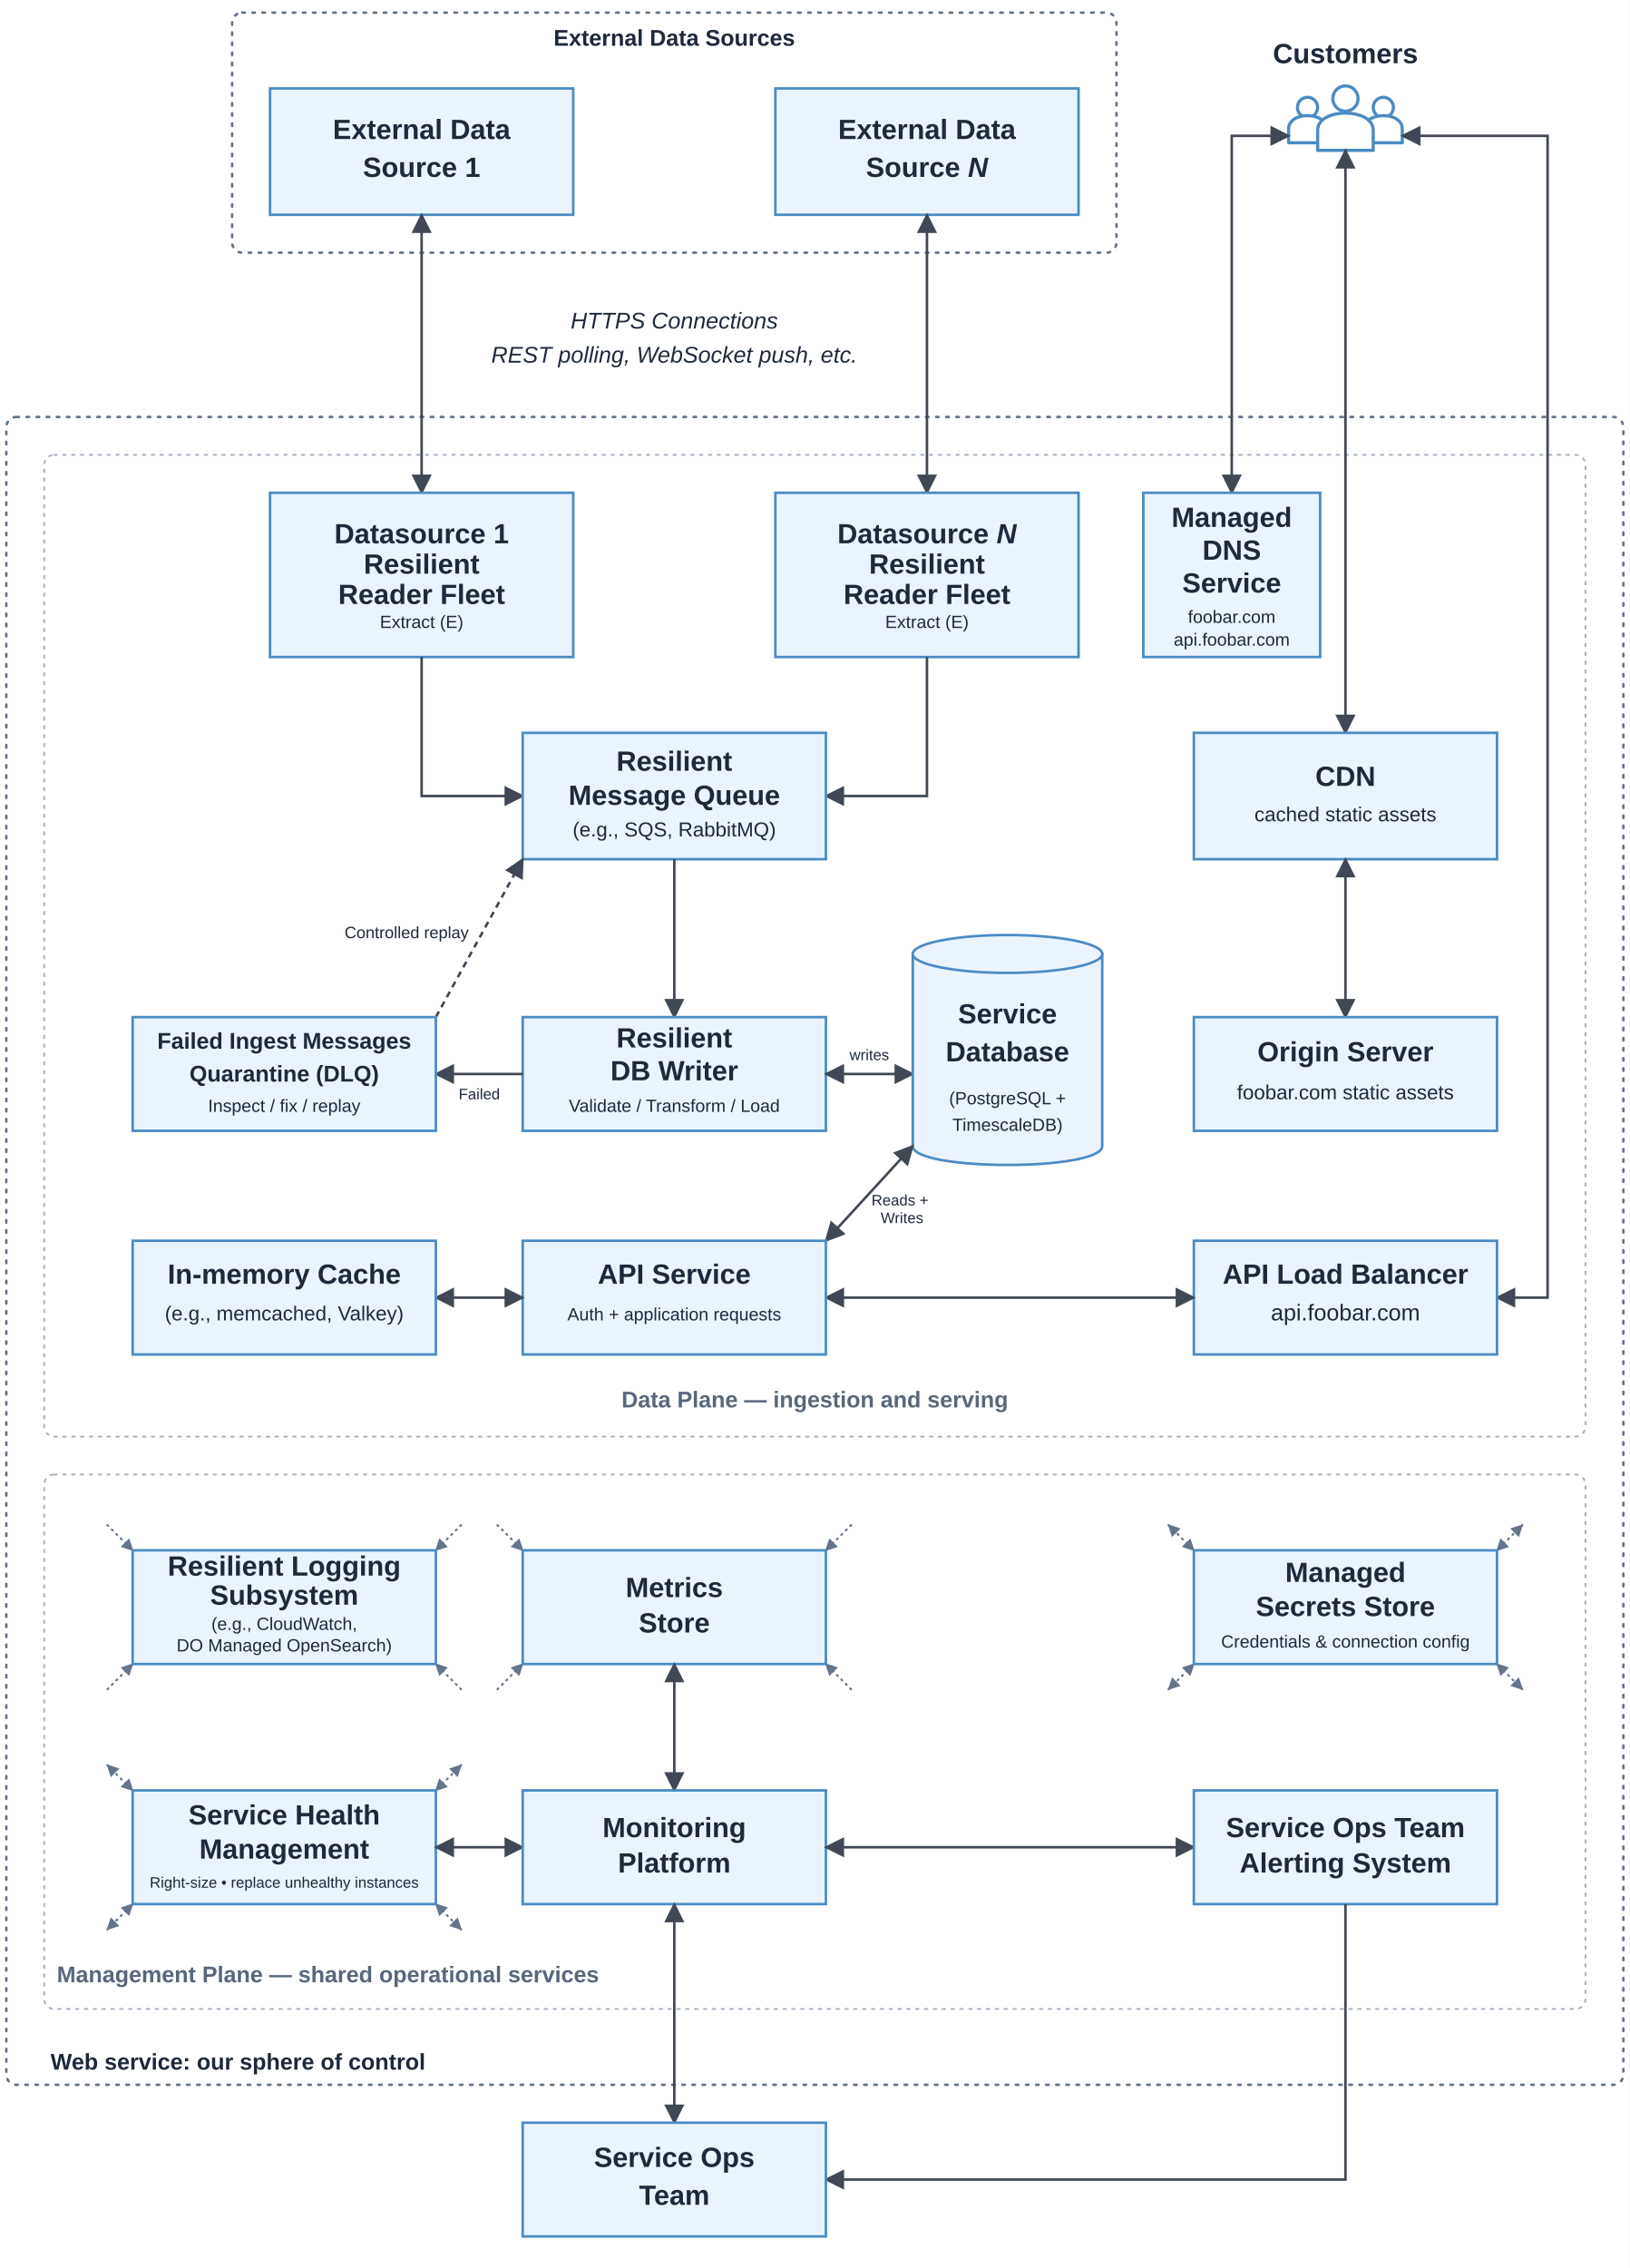
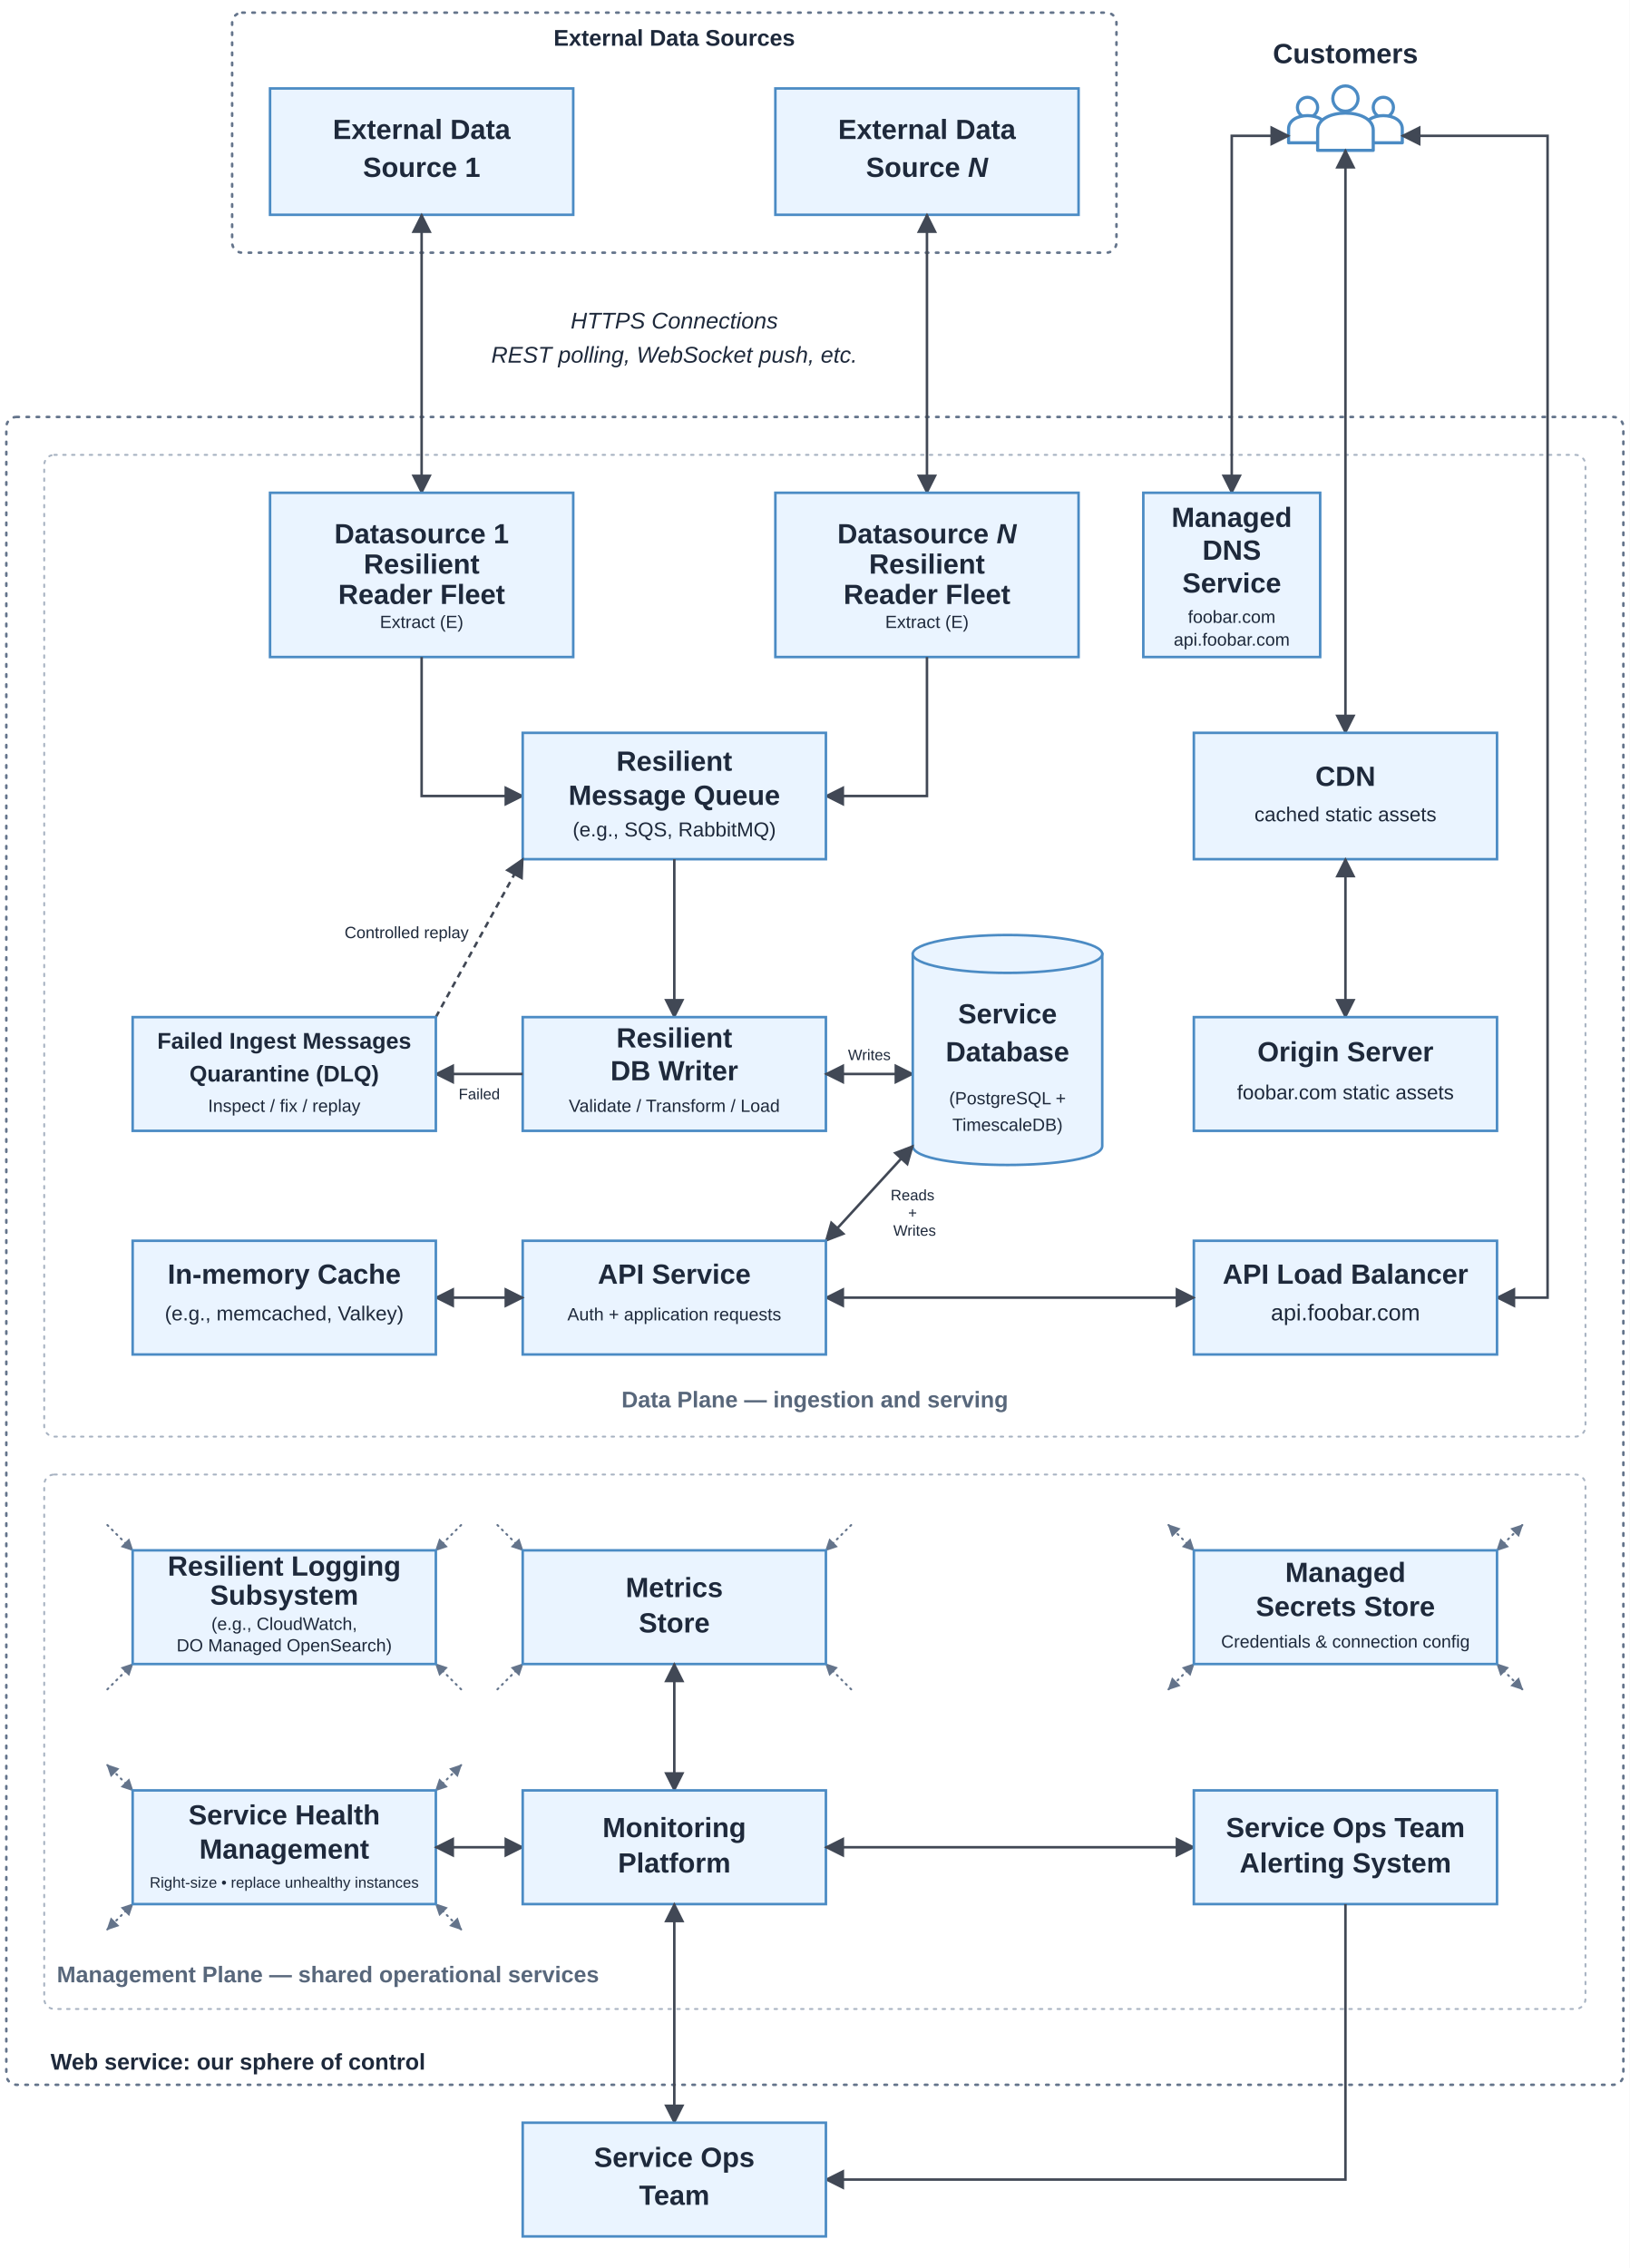
<svg xmlns="http://www.w3.org/2000/svg" width="1290" height="1795" viewBox="0 0 1290 1795" role="img" aria-labelledby="diagram-title diagram-description">
  <defs>
    <marker id="arrow" viewBox="0 0 10 10" refX="9" refY="5" markerWidth="8" markerHeight="8" orient="auto-start-reverse">
      <path d="M 0 0 L 10 5 L 0 10 Z" fill="#414855" />
    </marker>
    <marker id="log-arrow" viewBox="0 0 10 10" refX="9" refY="5" markerWidth="6" markerHeight="6" orient="auto-start-reverse">
      <path d="M 0 0 L 10 5 L 0 10 Z" fill="#64748b" />
    </marker>
  </defs>
  <style>
    text { font-family: Arial, Helvetica, sans-serif; fill: #1e293b; text-anchor: middle; }
    .plane { fill: none; stroke: #a8b3c2; stroke-width: 1.5; stroke-dasharray: 2 5; stroke-linecap: round; }
    .plane-label { font-size: 18px; font-weight: 600; fill: #58677b; }
    .node { fill: #eaf4ff; stroke: #4b8bc4; stroke-width: 2; }
    .title { font-size: 22px; font-weight: 600; }
    .detail { font-size: 18px; }
    .small { font-size: 16px; }
    .flow { fill: none; stroke: #414855; stroke-width: 2; marker-end: url(#arrow); }
    .both { marker-start: url(#arrow); }
    .replay { stroke-dasharray: 5 4; }
    .secrets-flow, .control-flow { fill: none; stroke: #64748b; stroke-width: 1.6; stroke-dasharray: 1 4; stroke-linecap: round; marker-start: url(#log-arrow); marker-end: url(#log-arrow); }
    .log-flow, .metric-flow { fill: none; stroke: #64748b; stroke-width: 1.6; stroke-dasharray: 1 4; stroke-linecap: round; marker-end: url(#log-arrow); }
  </style>
  <rect width="1290" height="1795" fill="#ffffff" />
  <g aria-label="External Data Sources">
    <rect x="183.75" y="10" width="700" height="190" rx="8" fill="none" stroke="#64748b" stroke-width="2" stroke-dasharray="2 6" stroke-linecap="round" />
    <text x="533.75" y="40" dominant-baseline="text-after-edge" style="font-size: 18px; font-weight: 600;">External Data Sources</text>
  </g>
  <g transform="translate(0, 30)">
    <g aria-label="External Data Source 1">
      <rect class="node" x="213.75" y="40" width="240" height="100" />
      <text class="title" x="333.75" y="80">External Data</text>
      <text class="title" x="333.75" y="110">Source 1</text>
    </g>
    <g aria-label="External Data Source N">
      <rect class="node" x="613.75" y="40" width="240" height="100" />
      <text class="title" x="733.75" y="80">External Data</text>
      <text class="title" x="733.75" y="110">Source <tspan font-style="italic">N</tspan>
      </text>
    </g>
    <g aria-label="Customers: multiple people">
      <g transform="translate(1065, 55)" fill="#ffffff" stroke="#4b8bc4" stroke-width="2.5" stroke-linecap="round" stroke-linejoin="round" aria-hidden="true">
        <circle cx="-30" cy="0" r="8" />
        <path d="M -45 28 V 17 C -45 3 -15 3 -15 17 V 28 Z" />
        <circle cx="30" cy="0" r="8" />
        <path d="M 15 28 V 17 C 15 3 45 3 45 17 V 28 Z" />
        <circle cx="0" cy="-7" r="10" />
        <path d="M -22 34 V 18 C -22 0 22 0 22 18 V 34 Z" />
      </g>
      <text class="title" x="1065" y="20">Customers</text>
    </g>
    <g transform="translate(0, 50)">
      <rect x="5" y="250" width="1280" height="1320" rx="8" fill="none" stroke="#64748b" stroke-width="2" stroke-dasharray="2 6" stroke-linecap="round" />
      <text x="40" y="1558" style="text-anchor: start; font-size: 18px; font-weight: 600;">Web service: our sphere of control</text>
      <g aria-label="Data Plane: ingestion and serving">
        <rect class="plane" x="35" y="280" width="1220" height="777" rx="8" />
        <text class="plane-label" x="645" y="1022" dominant-baseline="text-before-edge">Data Plane — ingestion and serving</text>
      </g>
      <g aria-label="Management Plane: shared operational services">
        <rect class="plane" x="35" y="1087" width="1220" height="423" rx="8" />
        <text class="plane-label" x="45" y="1477" dominant-baseline="text-before-edge" style="text-anchor: start;">Management Plane — shared operational services</text>
      </g>
      <path class="flow both" d="M 333.75 90 V 310" />
      <path class="flow both" d="M 733.75 90 V 310" />
      <g aria-label="HTTPS Connections: REST polling, WebSocket push, etc." font-style="italic">
        <text class="detail" x="533.75" y="180">HTTPS Connections</text>
        <text class="detail" x="533.75" y="207">REST polling, WebSocket push, etc.</text>
      </g>
      <path class="flow both" d="M 1065 39 V 500" />
      <path class="flow both" d="M 1020 27.5 H 975 V 310" />
      <path class="flow both" d="M 1110 27.5 H 1225 V 947 H 1185" />
      <g transform="translate(0, 30)">
        <g aria-label="Datasource 1 Resilient Reader Fleet">
          <rect class="node" x="213.75" y="280" width="240" height="130" />
          <text class="title" x="333.75" y="320">Datasource 1</text>
          <text class="title" x="333.75" y="344">Resilient</text>
          <text class="title" x="333.75" y="368">Reader Fleet</text>
          <text x="333.75" y="387" style="font-size: 14px;">Extract (E)</text>
        </g>
        <g aria-label="Datasource N Resilient Reader Fleet">
          <rect class="node" x="613.75" y="280" width="240" height="130" />
          <text class="title" x="733.75" y="320">Datasource <tspan font-style="italic">N</tspan>
          </text>
          <text class="title" x="733.75" y="344">Resilient</text>
          <text class="title" x="733.75" y="368">Reader Fleet</text>
          <text x="733.75" y="387" style="font-size: 14px;">Extract (E)</text>
        </g>
        <g aria-label="Managed DNS Service for foobar.com and api.foobar.com, lookaside lookup">
          <rect class="node" x="905" y="280" width="140" height="130" />
          <text class="title" x="975" y="307">Managed</text>
          <text class="title" x="975" y="333">DNS</text>
          <text class="title" x="975" y="359">Service</text>
          <text x="975" y="383" style="font-size: 14px;">foobar.com</text>
          <text x="975" y="401" style="font-size: 14px;">api.foobar.com</text>
        </g>
        <path class="flow" d="M 333.75 410 V 520 H 413.75" />
        <path class="flow" d="M 733.75 410 V 520 H 653.75" />
        <g transform="translate(0, 30)">
          <g aria-label="CDN for cached static assets">
            <rect class="node" x="945" y="440" width="240" height="100" />
            <text class="title" x="1065" y="482">CDN</text>
            <text class="small" x="1065" y="510">cached static assets</text>
          </g>
          <path class="flow both" d="M 1065 540 V 665" />
          <g aria-label="Resilient message queue">
            <rect class="node" x="413.75" y="440" width="240" height="100" />
            <text class="title" x="533.75" y="470">Resilient</text>
            <text class="title" x="533.75" y="497">Message Queue</text>
            <text class="small" x="533.75" y="522">(e.g., SQS, RabbitMQ)</text>
          </g>
          <g aria-label="Origin Server for foobar.com static assets">
            <rect class="node" x="945" y="665" width="240" height="90" />
            <text class="title" x="1065" y="700">Origin Server</text>
            <text class="small" x="1065" y="730">foobar.com static assets</text>
          </g>
          <path class="flow" d="M 533.75 540 V 665" />
          <g aria-label="Resilient database writer">
            <rect class="node" x="413.75" y="665" width="240" height="90" />
            <text class="title" x="533.75" y="689">Resilient</text>
            <text class="title" x="533.75" y="715">DB Writer</text>
            <text x="533.75" y="740" style="font-size: 14px;">Validate / Transform / Load</text>
          </g>
          <path class="flow" d="M 413.75 710 H 345" />
          <text x="379.375" y="730" style="font-size: 12px;">Failed</text>
          <path class="flow replay" d="M 345 665 L 413.75 540" />
          <text x="321.875" y="602.5" style="font-size: 13px;">Controlled replay</text>
          <g aria-label="Failed Ingest Messages / Quarantine, dead-letter queue">
            <rect class="node" x="105" y="665" width="240" height="90" />
            <text x="225" y="690" style="font-size: 18px; font-weight: 600;">Failed Ingest Messages</text>
            <text x="225" y="716" style="font-size: 18px; font-weight: 600;">Quarantine (DLQ)</text>
            <text x="225" y="740" style="font-size: 14px;">Inspect / fix / replay</text>
          </g>
          <path class="flow both" d="M 653.75 710 H 722.5" />
-           <text x="688.125" y="699" style="font-size: 12px;">writes</text>
+           <text x="688.125" y="699" style="font-size: 12px;">Writes</text>
          <g aria-label="Service database, PostgreSQL and TimescaleDB">
            <path class="node" d="M 722.5 615 V 767 C 722.5 787 872.5 787 872.5 767 V 615 Z" />
            <ellipse class="node" cx="797.5" cy="615" rx="75" ry="15" />
            <text class="title" x="797.5" y="670">Service</text>
            <text class="title" x="797.5" y="700">Database</text>
            <text x="797.5" y="734" style="font-size: 14px;">(PostgreSQL +</text>
            <text x="797.5" y="755" style="font-size: 14px;">TimescaleDB)</text>
          </g>
          <path class="flow both" d="M 653.75 842 L 722.5 767" />
-           <text x="714" y="814" style="font-size: 12px;">
-             <tspan x="714">Reads +</tspan>
-             <tspan x="714" dy="14">Writes</tspan>
+           <text x="724" y="810" style="font-size: 12px;">
+             <tspan x="724">Reads</tspan>
+             <tspan x="724" dy="14">+</tspan>
+             <tspan x="724" dy="14">Writes</tspan>
          </text>
          <g aria-label="API Load Balancer for api.foobar.com">
            <rect class="node" x="945" y="842" width="240" height="90" />
            <text class="title" x="1065" y="876">API Load Balancer</text>
            <text class="detail" x="1065" y="905">api.foobar.com</text>
          </g>
          <path class="flow both" d="M 945 887 H 653.75" />
          <g aria-label="API Service: multiple server instances">
            <rect class="node" x="413.75" y="842" width="240" height="90" />
            <text class="title" x="533.75" y="876">API Service</text>
            <text x="533.75" y="905" style="font-size: 14px;">Auth + application requests</text>
          </g>
          <path class="flow both" d="M 413.75 887 H 345" />
          <g aria-label="In-memory cache, for example memcached or Valkey">
            <rect class="node" x="105" y="842" width="240" height="90" />
            <text class="title" x="225" y="876">In-memory Cache</text>
            <text class="small" x="225" y="905">(e.g., memcached, Valkey)</text>
          </g>
          <g transform="translate(0, -160)">
            <g transform="translate(255, 617)">
              <g aria-label="Components request and receive credentials from the Managed Secrets Store">
                <path class="secrets-flow" d="M 670 610 L 690 630" />
                <path class="secrets-flow" d="M 950 610 L 930 630" />
                <path class="secrets-flow" d="M 670 740 L 690 720" />
                <path class="secrets-flow" d="M 950 740 L 930 720" />
              </g>
              <g aria-label="Managed Secrets Store: credentials and connection configuration">
                <rect class="node" x="690" y="630" width="240" height="90" />
                <text class="title" x="810" y="655">Managed</text>
                <text class="title" x="810" y="682">Secrets Store</text>
                <text x="810" y="707" style="font-size: 14px;">Credentials &amp; connection config</text>
              </g>
            </g>
            <g transform="translate(-552.5, 617)">
              <g aria-label="Every component sends logs to the Resilient Logging Subsystem">
                <path class="log-flow" d="M 637.5 610 L 657.5 630" />
                <path class="log-flow" d="M 917.5 610 L 897.5 630" />
                <path class="log-flow" d="M 637.5 740 L 657.5 720" />
                <path class="log-flow" d="M 917.5 740 L 897.5 720" />
              </g>
              <g aria-label="Resilient Logging Subsystem">
                <rect class="node" x="657.5" y="630" width="240" height="90" />
                <text class="title" x="777.5" y="650">Resilient Logging</text>
                <text class="title" x="777.5" y="673">Subsystem</text>
                <text x="777.5" y="693" style="font-size: 14px;">(e.g., CloudWatch,</text>
                <text x="777.5" y="710" style="font-size: 14px;">DO Managed OpenSearch)</text>
              </g>
            </g>
            <g transform="translate(348.75, 107)">
              <g aria-label="Metrics from every component reach the shared Metrics Store">
                <path class="metric-flow" d="M 45 1120 L 65 1140" />
                <path class="metric-flow" d="M 325 1120 L 305 1140" />
                <path class="metric-flow" d="M 45 1250 L 65 1230" />
                <path class="metric-flow" d="M 325 1250 L 305 1230" />
              </g>
              <g aria-label="Metrics Store">
                <rect class="node" x="65" y="1140" width="240" height="90" />
                <text class="title" x="185" y="1177">Metrics</text>
                <text class="title" x="185" y="1205">Store</text>
              </g>
            </g>
            <path class="flow both" d="M 533.75 1337 V 1437" />
            <g transform="translate(0, 297)">
              <g aria-label="Service Health Management: workload control and status">
                <path class="control-flow" d="M 85 1120 L 105 1140" />
                <path class="control-flow" d="M 365 1120 L 345 1140" />
                <path class="control-flow" d="M 85 1250 L 105 1230" />
                <path class="control-flow" d="M 365 1250 L 345 1230" />
              </g>
              <g aria-label="Service Health Management: right-size and replace unhealthy instances">
                <rect class="node" x="105" y="1140" width="240" height="90" />
                <text class="title" x="225" y="1167">Service Health</text>
                <text class="title" x="225" y="1194">Management</text>
                <text x="225" y="1217" style="font-size: 12px;">Right-size • replace unhealthy instances</text>
              </g>
              <path class="flow both" d="M 345 1185 H 413.75" />
              <g aria-label="Monitoring Platform">
                <rect class="node" x="413.75" y="1140" width="240" height="90" />
                <text class="title" x="533.75" y="1177">Monitoring</text>
                <text class="title" x="533.75" y="1205">Platform</text>
              </g>
              <path class="flow both" d="M 653.75 1185 H 945" />
              <g aria-label="Service Ops Team Alerting System">
                <rect class="node" x="945" y="1140" width="240" height="90" />
                <text class="title" x="1065" y="1177">Service Ops Team</text>
                <text class="title" x="1065" y="1205">Alerting System</text>
              </g>
            </g>
            <path class="flow both" d="M 533.75 1527 V 1700" />
            <path class="flow" d="M 1065 1527 V 1745 H 653.75" />
            <g aria-label="Service Ops Team">
              <rect class="node" x="413.75" y="1700" width="240" height="90" />
              <text class="title" x="533.75" y="1735">Service Ops</text>
              <text class="title" x="533.75" y="1765">Team</text>
            </g>
          </g>
        </g>
      </g>
    </g>
  </g>
</svg>
